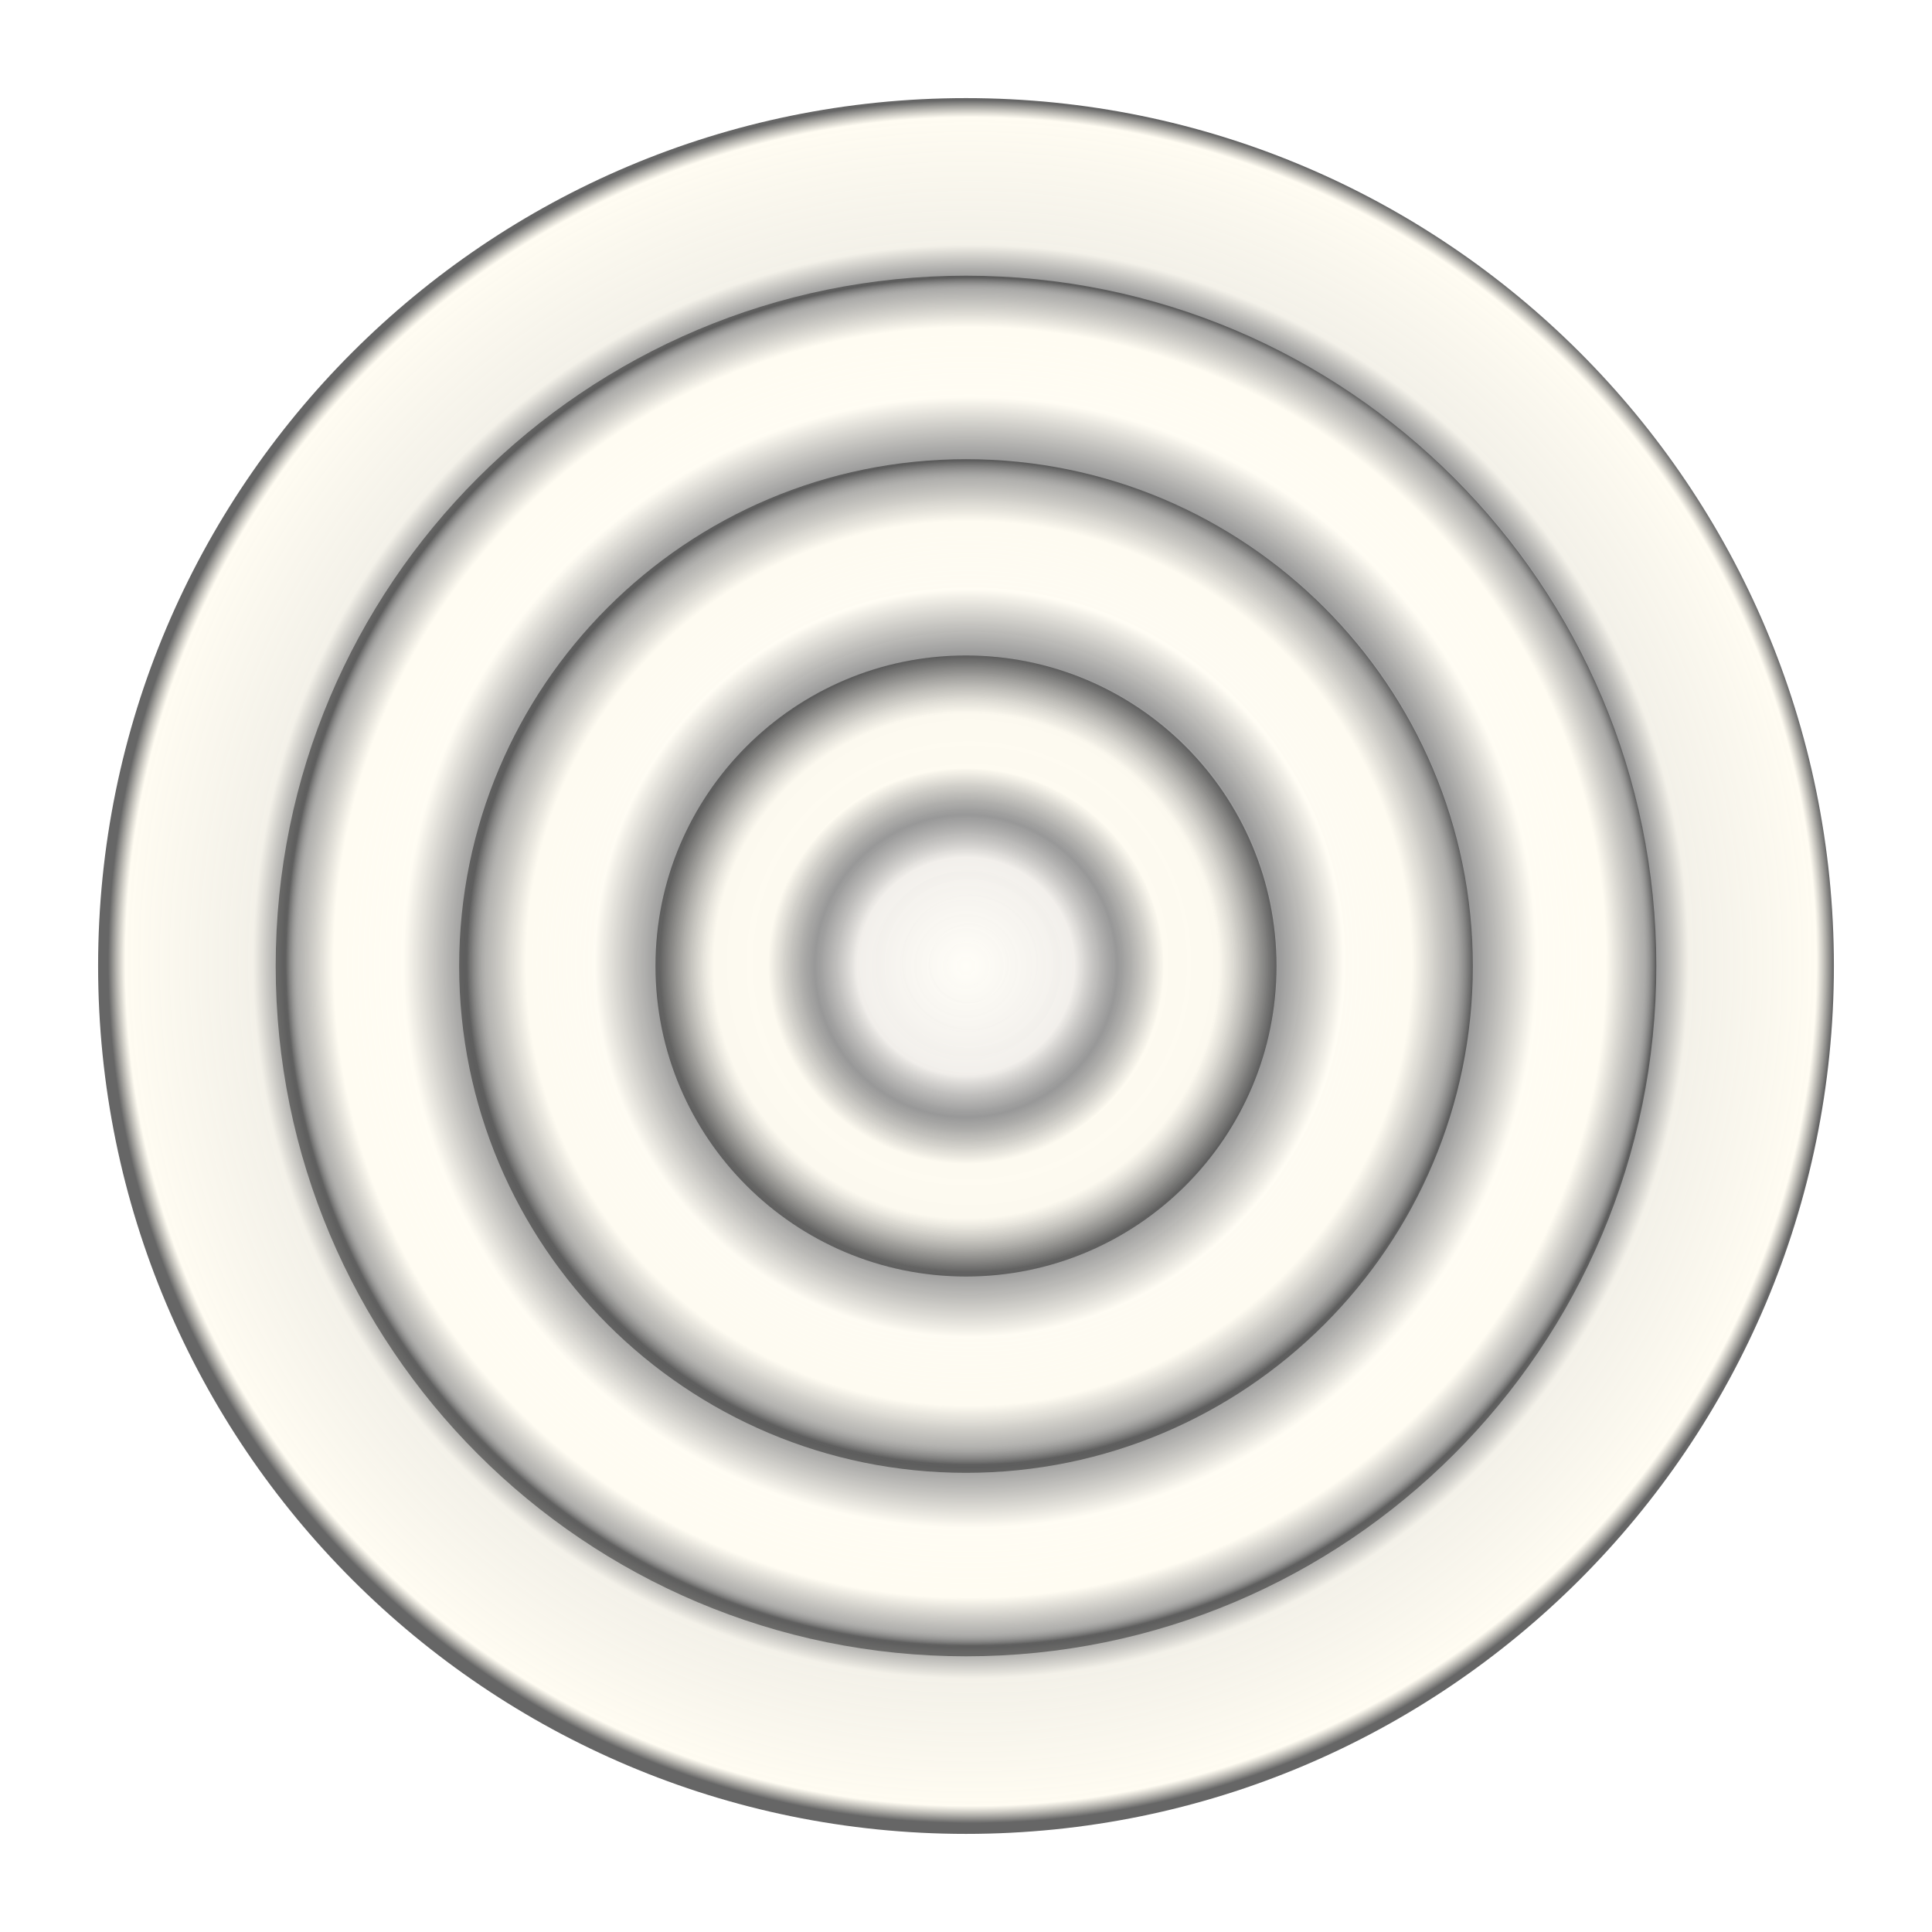
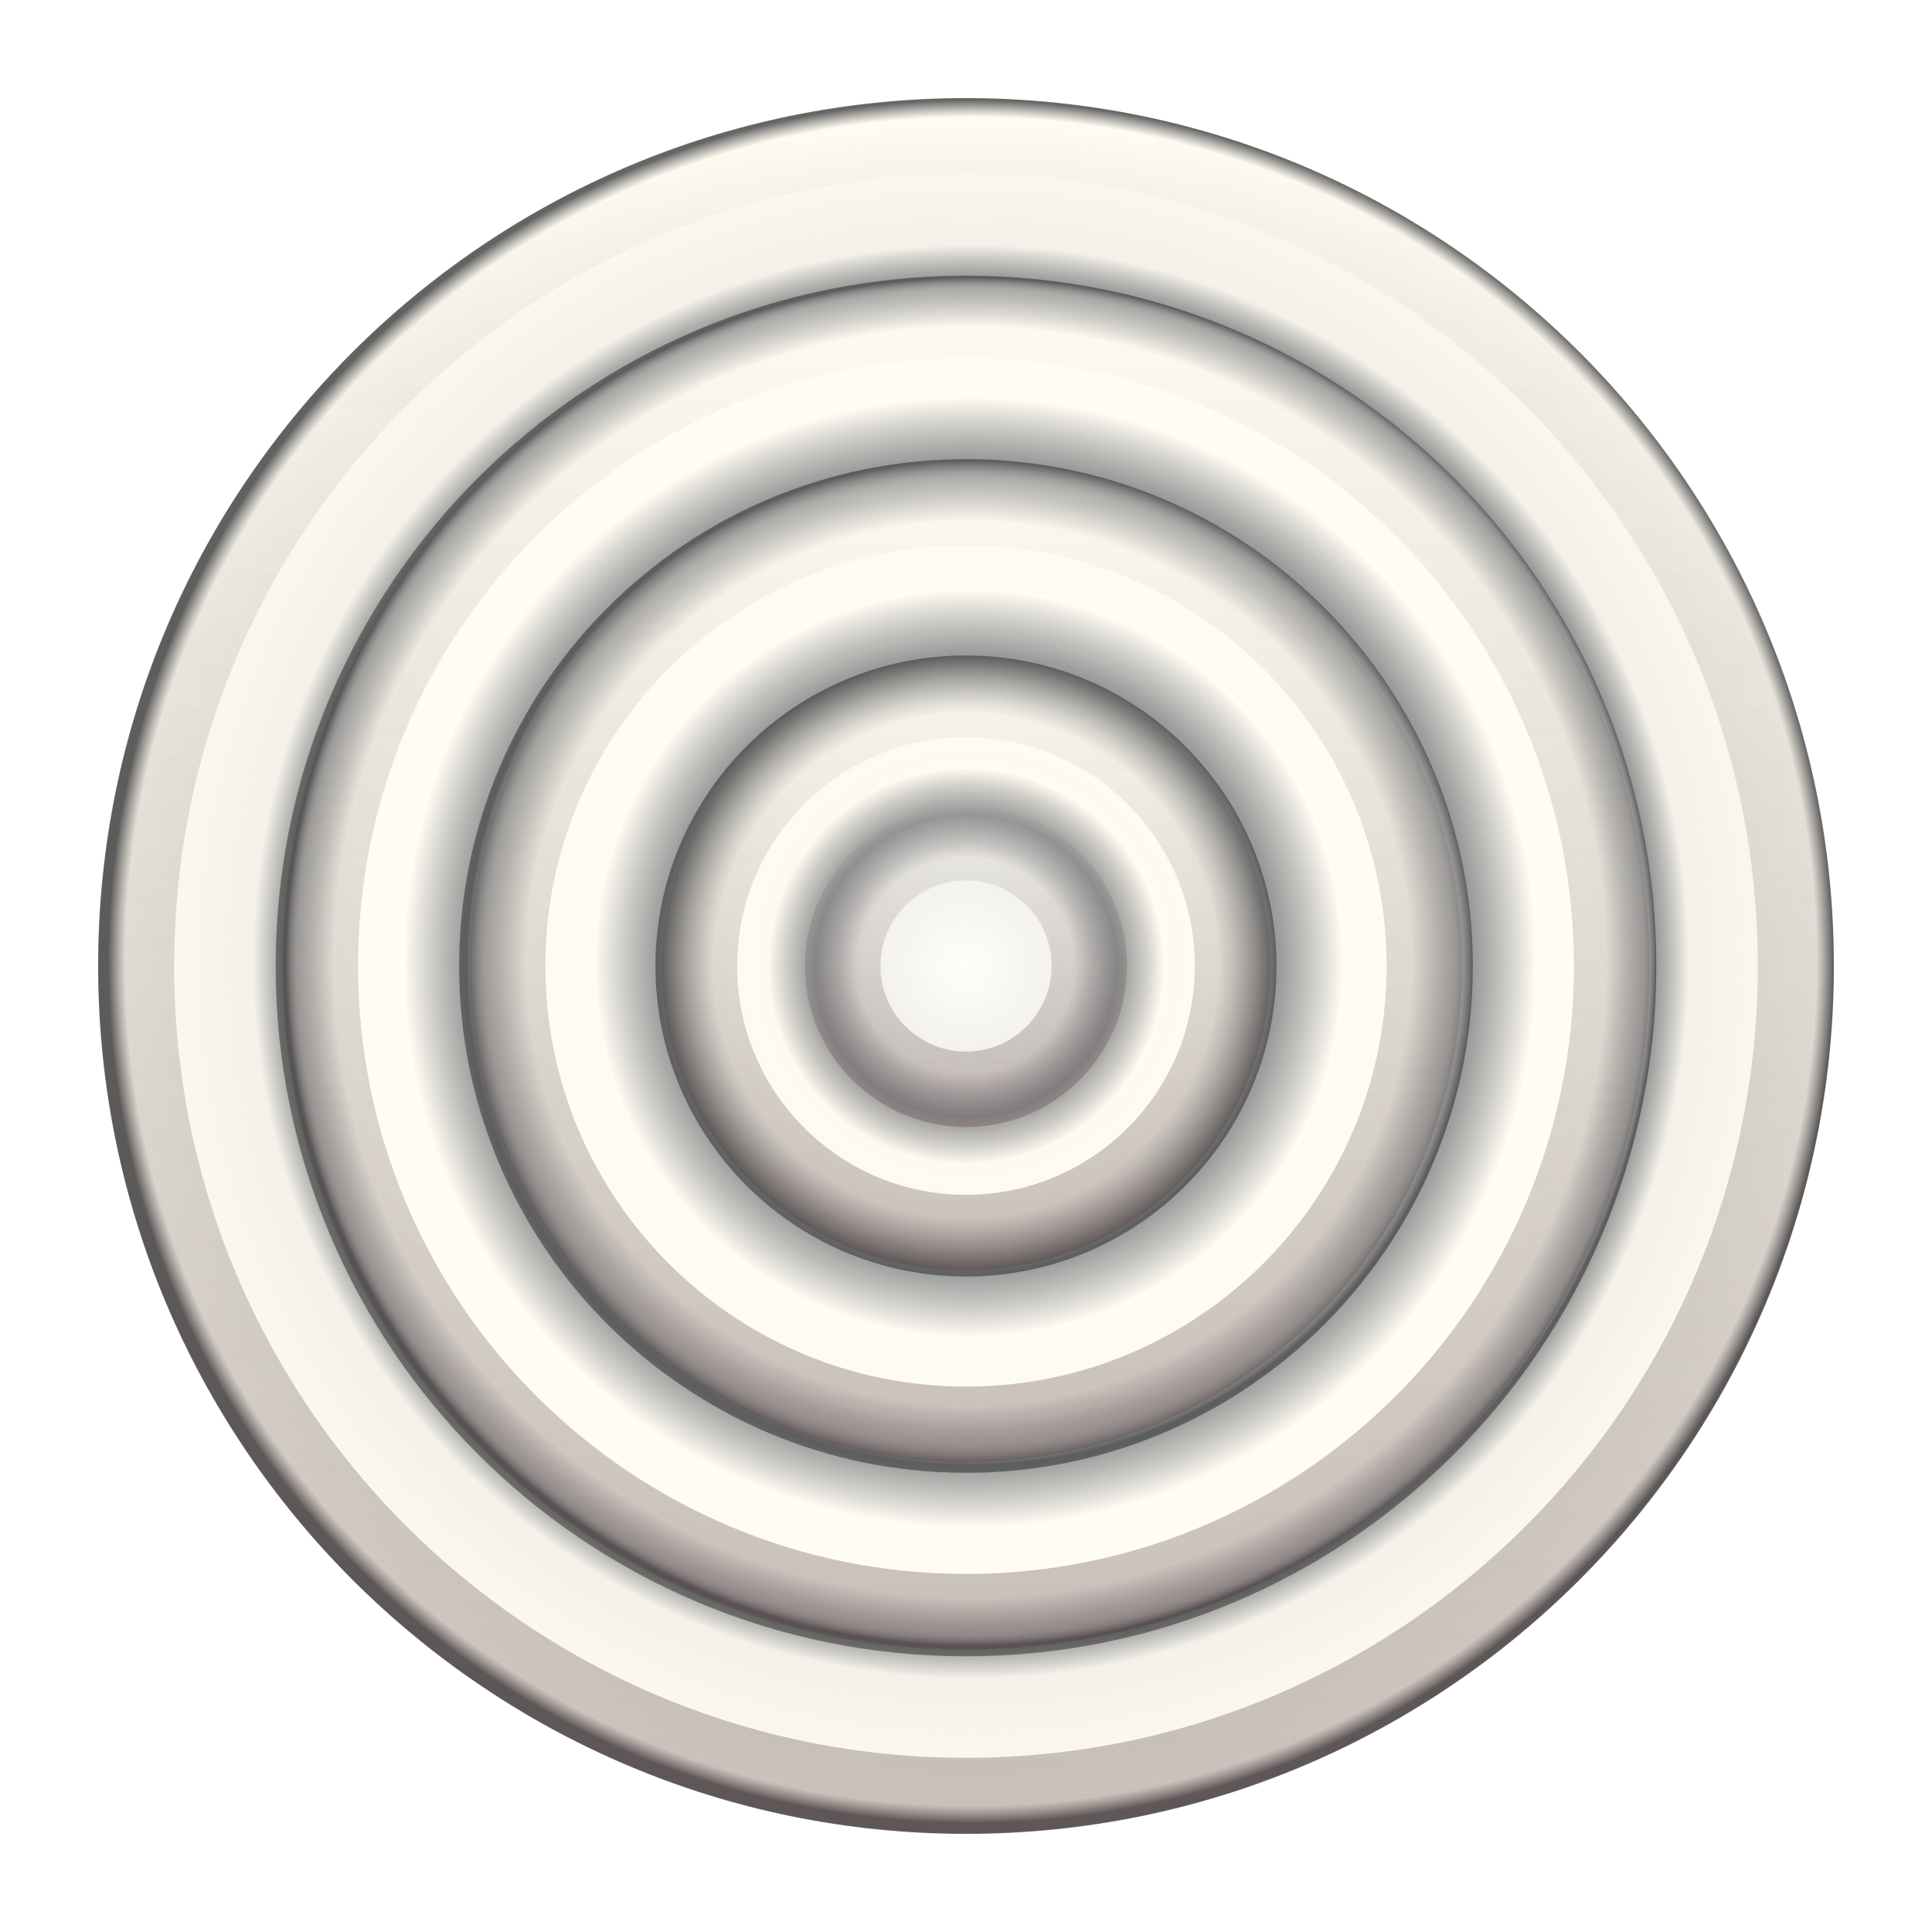
<svg xmlns="http://www.w3.org/2000/svg" xmlns:xlink="http://www.w3.org/1999/xlink" width="128" height="128" viewBox="0 0 128 128" id="svg2" version="1.1">
  <defs id="defs4">
+     <linearGradient id="linearGradient1740">
+       <stop style="stop-color:#4e3136;stop-opacity:1" offset="0" id="stop1736" />
+       <stop style="stop-color:#000000;stop-opacity:0;" offset="1" id="stop1738" />
+     </linearGradient>
    <linearGradient id="linearGradient893">
      <stop style="stop-color:#fffcf1;stop-opacity:0.53" offset="0" id="stop885" />
      <stop style="stop-color:#e5e0d8;stop-opacity:0.5" offset="0.35" id="stop1488" />
      <stop style="stop-color:#000000;stop-opacity:0.4" offset="0.487" id="stop887" />
      <stop style="stop-color:#fff9e5;stop-opacity:0.502" offset="0.637" id="stop1494" />
      <stop style="stop-color:#fff9e5;stop-opacity:0.502" offset="0.813" id="stop889" />
      <stop style="stop-color:#000000;stop-opacity:0.4" offset="1" id="stop891" />
    </linearGradient>
    <linearGradient id="linearGradient879">
      <stop style="stop-color:#ffffff;stop-opacity:0" offset="0" id="stop871" />
      <stop style="stop-color:#bababa;stop-opacity:0.067;" offset="0.52" id="stop1486" />
      <stop style="stop-color:#000000;stop-opacity:0.4" offset="0.613" id="stop873" />
      <stop style="stop-color:#fff9e5;stop-opacity:0.439" offset="0.743" id="stop1492" />
      <stop style="stop-color:#fff9e5;stop-opacity:0.502" offset="0.879" id="stop875" />
      <stop style="stop-color:#000000;stop-opacity:0.4" offset="1" id="stop877" />
    </linearGradient>
    <linearGradient id="linearGradient865">
      <stop style="stop-color:#ffffff;stop-opacity:0" offset="0" id="stop857" />
      <stop style="stop-color:#cfcfcf;stop-opacity:0.043;" offset="0.706" id="stop1484" />
      <stop style="stop-color:#000000;stop-opacity:0.4" offset="0.733" id="stop859" />
      <stop style="stop-color:#fff9e5;stop-opacity:0.451" offset="0.825" id="stop1490" />
      <stop style="stop-color:#fff9e5;stop-opacity:0.502" offset="0.927" id="stop861" />
      <stop style="stop-color:#000000;stop-opacity:0.4" offset="1" id="stop863" />
    </linearGradient>
    <linearGradient id="linearGradient2989">
      <stop style="stop-color:#ffffff;stop-opacity:0" offset="0" id="stop2985" />
      <stop style="stop-color:#dddddd;stop-opacity:0" offset="0.78" id="stop1482" />
      <stop style="stop-color:#000000;stop-opacity:0.4" offset="0.794" id="stop2995" />
      <stop style="stop-color:#e5e0ce;stop-opacity:0.451" offset="0.832" id="stop923" />
      <stop style="stop-color:#fff9e5;stop-opacity:0.502" offset="0.98" id="stop2993" />
      <stop style="stop-color:#000000;stop-opacity:0.6" offset="1" id="stop2987" />
    </linearGradient>
    <linearGradient id="linearGradient2102">
      <stop style="stop-color:#555753;stop-opacity:1" offset="0" id="stop2098" />
      <stop style="stop-color:#000000;stop-opacity:1" offset="1" id="stop2100" />
    </linearGradient>
    <linearGradient xlink:href="#linearGradient2102" id="linearGradient2104" x1="62.694" y1="924.362" x2="62.694" y2="1052.413" gradientUnits="userSpaceOnUse" gradientTransform="rotate(-90,64,988.3622)" />
    <radialGradient xlink:href="#linearGradient2989" id="radialGradient2991" cx="63.597" cy="991.825" fx="63.597" fy="991.825" r="60.234" gradientUnits="userSpaceOnUse" gradientTransform="matrix(0.9489773,-1.0335325e-5,0,0.947659,3.97094,48.16167)" />
    <radialGradient xlink:href="#linearGradient865" id="radialGradient855" gradientUnits="userSpaceOnUse" gradientTransform="matrix(0.7548193,-8.2207477e-6,0,0.7537707,16.25272,240.524)" cx="63.597" cy="991.825" fx="63.597" fy="991.825" r="60.234" />
    <radialGradient xlink:href="#linearGradient879" id="radialGradient869" gradientUnits="userSpaceOnUse" gradientTransform="matrix(0.5541817,-6.0356e-6,0,0.5534118,28.94437,439.3061)" cx="63.597" cy="991.825" fx="63.597" fy="991.825" r="60.234" />
    <radialGradient xlink:href="#linearGradient893" id="radialGradient883" gradientUnits="userSpaceOnUse" cx="64" cy="988.362" fx="64" fy="988.362" r="20.638" gradientTransform="matrix(0.9968767,0,0,0.9968767,0.19989,3.086933)" />
    <linearGradient xlink:href="#linearGradient939" id="linearGradient927" x1="61.334" y1="929.854" x2="61.334" y2="1053.95" gradientUnits="userSpaceOnUse" gradientTransform="matrix(0.9331646,0,0,0.9331646,4.949963,-861.8188)" />
    <linearGradient id="linearGradient939">
      <stop style="stop-color:#ffe9a9;stop-opacity:1" offset="0" id="stop929" />
      <stop style="stop-color:#998d5c;stop-opacity:1" offset="1" id="stop937" />
    </linearGradient>
    <filter style="color-interpolation-filters:sRGB" id="filter2961" x="-1.08e-05" width="1" y="-1.08e-05" height="1">
      <feGaussianBlur stdDeviation="0.001" id="feGaussianBlur2963" />
    </filter>
+     <linearGradient xlink:href="#linearGradient1740" id="linearGradient1742" x1="63.588" y1="1046.351" x2="63.588" y2="931.285" gradientUnits="userSpaceOnUse" />
+     <linearGradient xlink:href="#linearGradient1740" id="linearGradient1748" gradientUnits="userSpaceOnUse" x1="63.588" y1="1033.496" x2="63.588" y2="943.239" />
+     <linearGradient xlink:href="#linearGradient1740" id="linearGradient1752" gradientUnits="userSpaceOnUse" x1="63.588" y1="1021.6" x2="63.588" y2="955.385" gradientTransform="translate(-1.40315e-8)" />
+     <linearGradient xlink:href="#linearGradient1740" id="linearGradient1756" gradientUnits="userSpaceOnUse" gradientTransform="translate(8.228192e-7)" x1="63.588" y1="1008.836" x2="63.588" y2="968.37" />
+     <linearGradient xlink:href="#linearGradient1740" id="linearGradient1760" gradientUnits="userSpaceOnUse" gradientTransform="translate(1.715703e-6,-1.1843716e-5)" x1="63.588" y1="999.277" x2="63.588" y2="977.277" />
  </defs>
  <g id="layer2" style="display:inline;opacity:1;mix-blend-mode:normal">
    <circle style="opacity:1;mix-blend-mode:color;fill:url(#linearGradient927);fill-opacity:1;stroke:none;stroke-width:0;stroke-linecap:square;stroke-linejoin:round;paint-order:markers fill stroke" id="circle925" cx="64" cy="64" r="57.5" />
  </g>
  <g id="layer1" transform="translate(0,-924.3622)" style="display:inline;opacity:1;mix-blend-mode:normal;filter:url(#filter2961)">
    <circle style="fill:url(#radialGradient2991);fill-opacity:1;stroke:none;stroke-width:0;stroke-linecap:square;stroke-linejoin:round;paint-order:markers fill stroke" id="path2983" cx="64" cy="988.362" r="57.5" />
    <circle style="fill:url(#radialGradient855);fill-opacity:1;stroke:none;stroke-width:0;stroke-linecap:square;stroke-linejoin:round;paint-order:markers fill stroke" id="circle849" cx="64" cy="988.362" r="45.735" />
    <circle style="fill:url(#radialGradient869);fill-opacity:1;stroke:none;stroke-width:0;stroke-linecap:square;stroke-linejoin:round;paint-order:markers fill stroke" id="circle867" cx="64" cy="988.362" r="33.579" />
    <circle style="fill:url(#radialGradient883);fill-opacity:1;stroke:none;stroke-width:0;stroke-linecap:square;stroke-linejoin:round;paint-order:markers fill stroke" id="circle881" cx="64" cy="988.362" r="20.573" />
+     <circle style="fill:none;fill-opacity:1;stroke:url(#linearGradient1742);stroke-width:5;stroke-linecap:square;stroke-linejoin:round;stroke-miterlimit:4;stroke-dasharray:none;paint-order:markers fill stroke;opacity:0.3" id="circle1734" cx="64" cy="988.362" r="54.96" />
+     <circle style="opacity:0.3;fill:none;fill-opacity:1;stroke:url(#linearGradient1748);stroke-width:5;stroke-linecap:square;stroke-linejoin:round;stroke-miterlimit:4;stroke-dasharray:none;paint-order:markers fill stroke" id="circle1746" cx="64" cy="988.362" r="42.777" />
+     <circle style="opacity:0.3;fill:none;fill-opacity:1;stroke:url(#linearGradient1752);stroke-width:5;stroke-linecap:square;stroke-linejoin:round;stroke-miterlimit:4;stroke-dasharray:none;paint-order:markers fill stroke" id="circle1750" cx="64" cy="988.362" r="30.366" />
+     <circle style="opacity:0.3;fill:none;fill-opacity:1;stroke:url(#linearGradient1756);stroke-width:5;stroke-linecap:square;stroke-linejoin:round;stroke-miterlimit:4;stroke-dasharray:none;paint-order:markers fill stroke" id="circle1754" cx="64" cy="988.362" r="17.661" />
+     <circle style="opacity:0.3;fill:none;fill-opacity:1;stroke:url(#linearGradient1760);stroke-width:5;stroke-linecap:square;stroke-linejoin:round;stroke-miterlimit:4;stroke-dasharray:none;paint-order:markers fill stroke" id="circle1758" cx="64" cy="988.362" r="8.169" />
  </g>
</svg>
